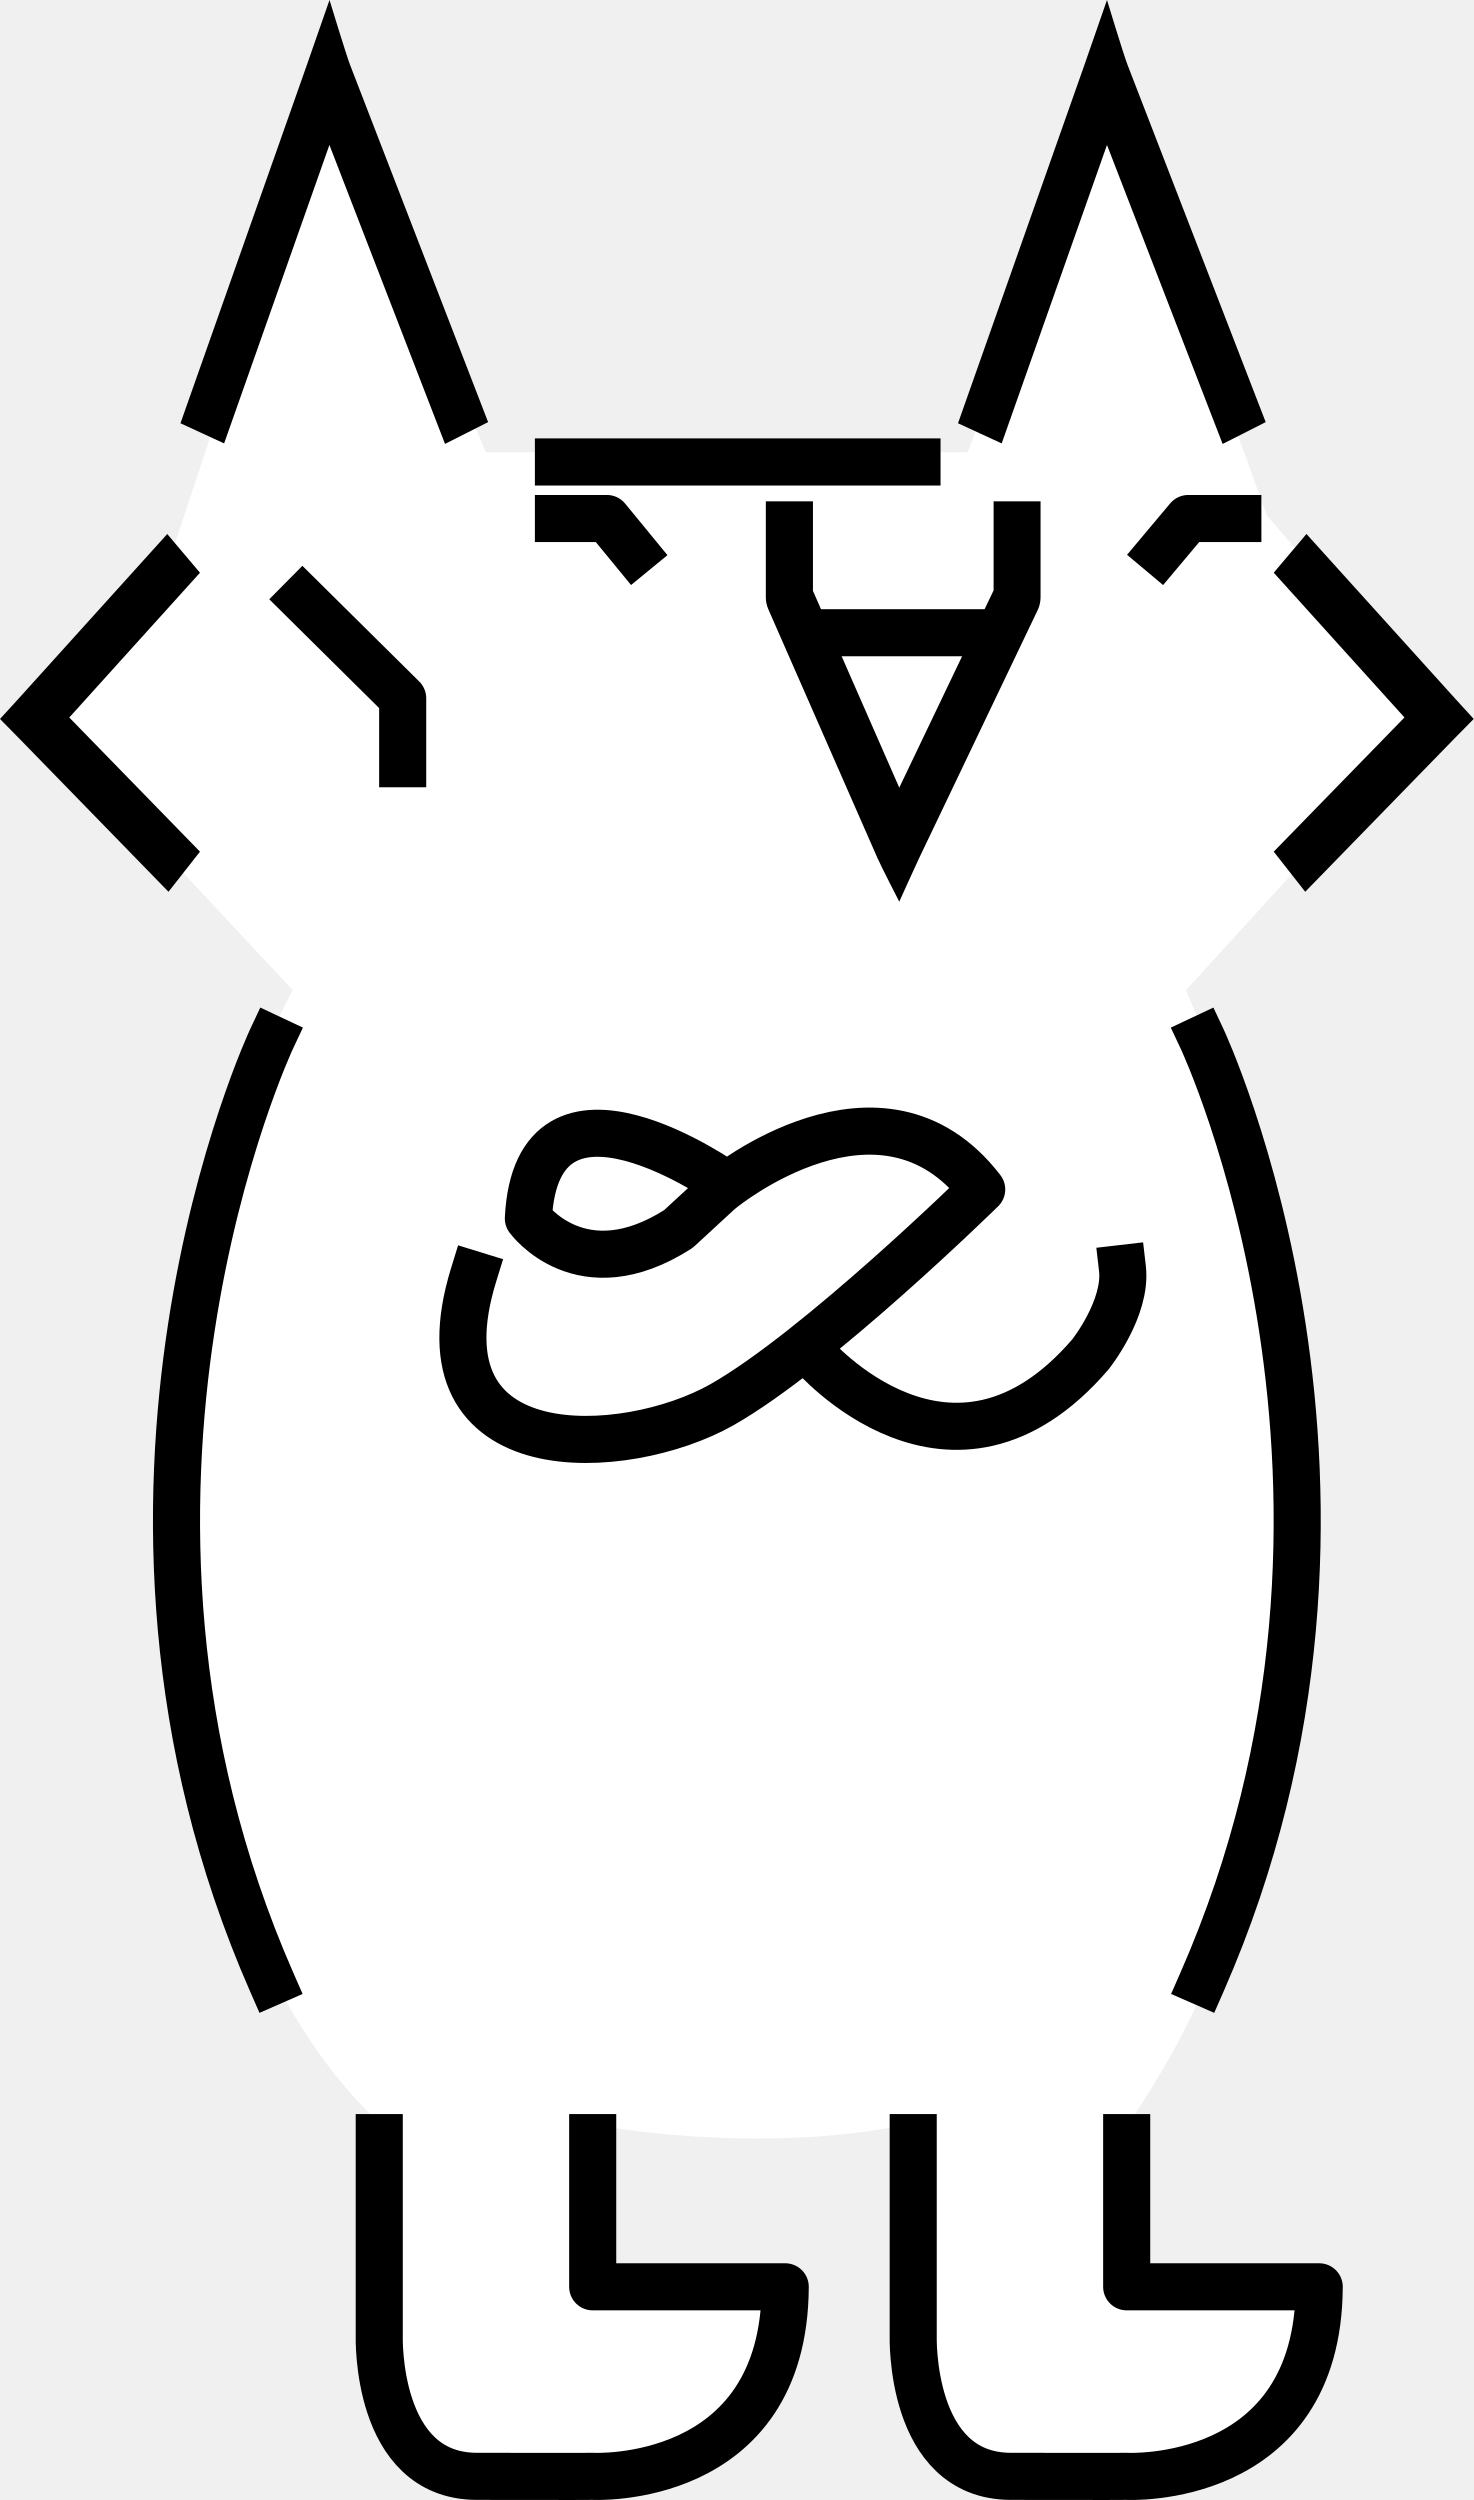
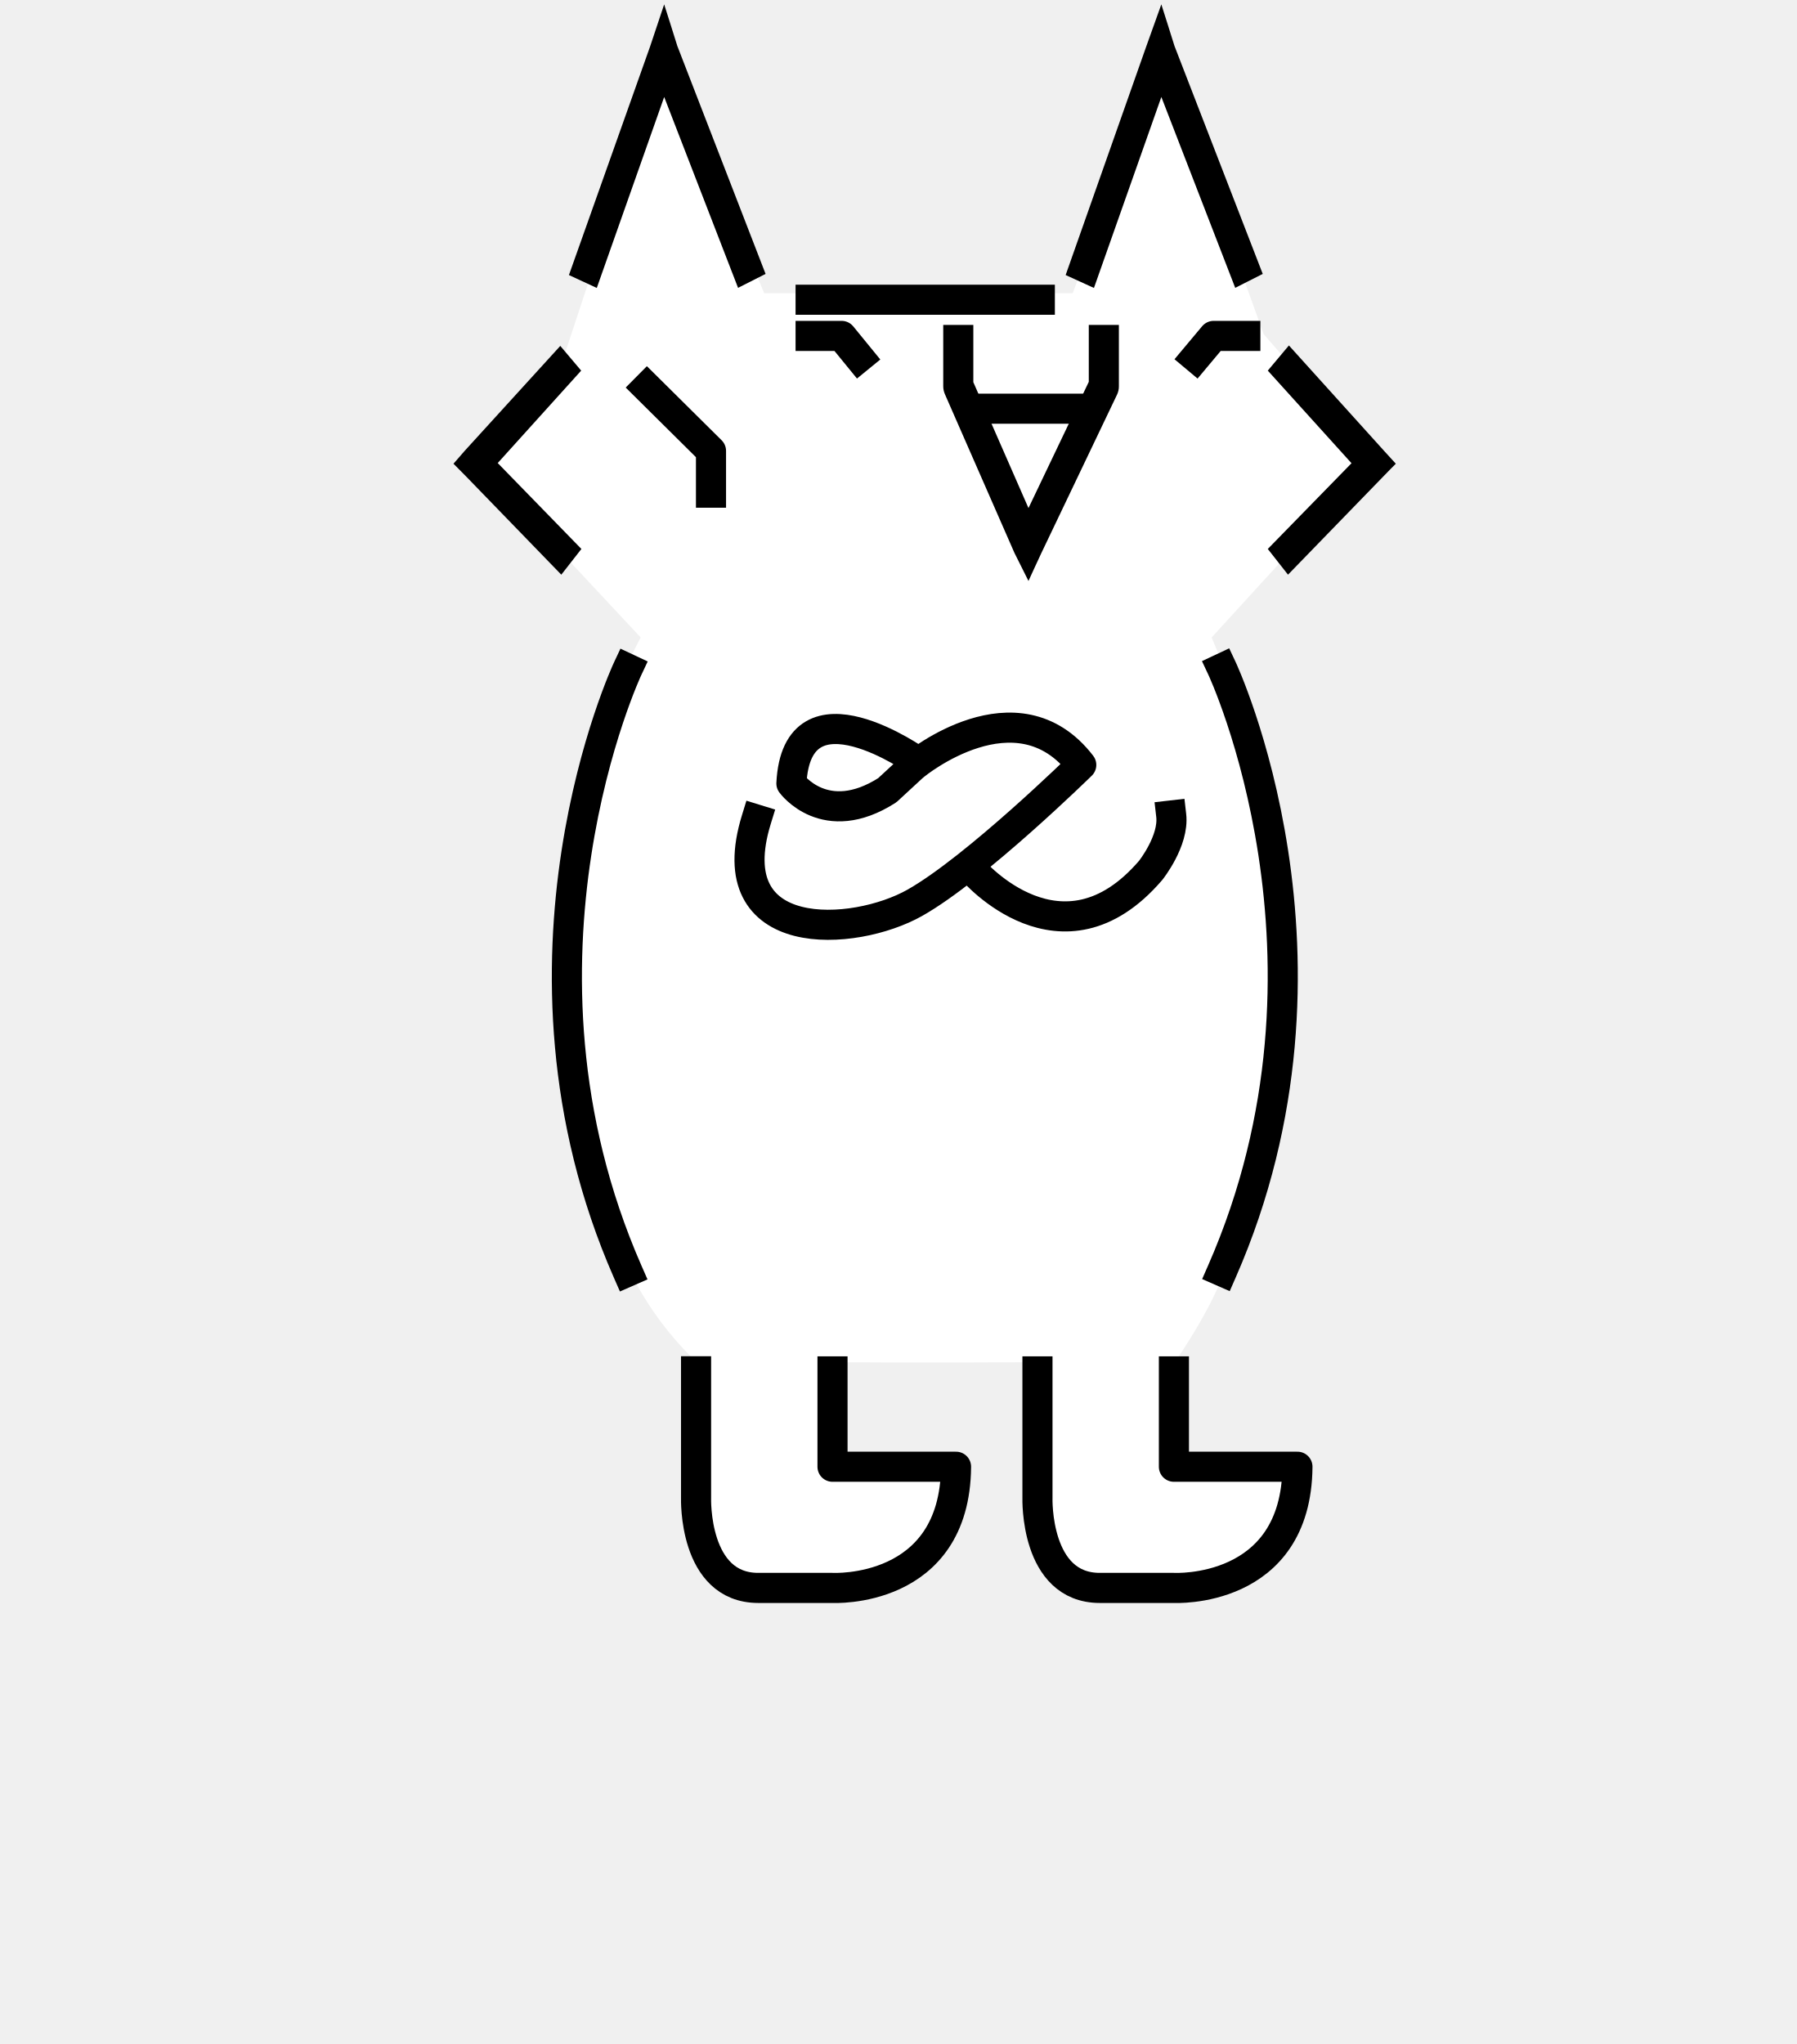
- <svg xmlns="http://www.w3.org/2000/svg" id="Layer_1" data-name="Layer 1" viewBox="0 0 450.37 764.01">
-   <defs>
-     <style>.cls-1{fill:#fff;}.cls-1,.cls-2{fill-rule:evenodd;}.cls-3{fill:none;stroke:#000;stroke-linecap:square;stroke-linejoin:round;stroke-width:14.39px;}</style>
+ <svg xmlns="http://www.w3.org/2000/svg" xmlns:xlink="http://www.w3.org/1999/xlink" height="182" width="160" version="1.1" id="svg141">
+   <defs id="defs133">
+     <g id="c">
+       <path d="M.4-60h3.9l1.2.55 3.9-8.6 3.85 8.6L14.5-60l3.15 3.05 1.15 1.05-.05.05-.4.4.1.1q2.1 2.05 2.35 4.55v.6q0 1.65-.8 3.1l-.25.45-1.4 1.7.15.15-.3.25-3.25.9v4.7l-3.25.7-3.1.9.65 1.6 3.3-1.25 3-.6q1.55 0 2.15.6.8.8.8 2 0 1.1-.75 1.85-1.05 1.05-4.1 1.25l-1.25.05.35 1.5 1.5-.05-.05 2.75-1.5 1.25v12.25l-.85 4.6h-1.5V-3q0 .7-.45 1.15-.55.55-1.6.55-1.15 0-1.65-.55Q6.2-2.3 6.25-3v-6.55h-1.6l-2.35-3.5H.55L-3-9.55V-3q0 .7-.45 1.15-.55.55-1.6.55-1.1 0-1.65-.55-.45-.45-.4-1.15v-6.55h-1.55l-1.7-1.1-1.75-3.9v-3.9l.45-.4q.75-.6 1.35-1.55l-1.25-1-.7.95.4-10.95 1.75-12.8.4.35.75-.7-1-1.1q-1.55-1.9-1.5-4.15l.05-1q.35-2.3 2.45-4.25l-.75-.75.5-3.95.65.3 3.85-8.6 3.85 8.6L.4-60m10.1 14.7v1.9h1.3v-3.25h-1.15v-9.45h-6.2v3.85l-.05 1.1-.45 2.45-1 2.05H2v3.3h1.35v-1.95h7.15m-6.05-1.35l.5-.9.9-3.55v-.05l.05-.35v-3.25h3.4v8.1H4.45m14.3-9.2l-1.1-1.1 1.1 1.1M5.5-37.95Q4.45-39 2.25-39l-4 .75-3.1.9.65 1.6L-.9-37l3-.6q1.55 0 2.15.6.8.8.8 2 0 1.1-.75 1.85Q3.25-32.1.25-31.9l-1.3.05.35 1.5q3.95-.05 5.9-1.55l.45-.35q1-1 1-2.85-.05-1.8-1.15-2.85M-7.15-43.6l.75-1.55v-1.35h-1.5v1.45h.55l-.55 1.45h.75M-5-45.05h.55L-5-43.6h.75l.75-1.55v-1.35H-5v1.45" fill="#fff" fill-rule="evenodd" transform="translate(21.55 71)" id="path119" />
+       <path d="M4.3-60l5.1-11 5.1 11-1.25.55-3.85-8.6-3.9 8.6L4.3-60m14.5 4.1l.25-.3q2.55 2.35 2.8 5.4v.6q0 1.9-.9 3.55-.7 1.25-1.9 2.4l-.55-.55-.15-.15 1.4-1.7.25-.45q.8-1.45.8-3.1v-.6q-.25-2.5-2.35-4.55l-.1-.1.4-.4.05-.05m-3.85 16.95l.75-.05q2.2 0 3.25 1.05 1.1 1.05 1.1 2.85 0 1.85-1 2.85l-.4.35q-1.55 1.2-4.4 1.5l-1.5.05-.35-1.5 1.25-.05q3.05-.2 4.1-1.25.75-.75.75-1.85 0-1.2-.8-2-.6-.6-2.15-.6l-3 .6-3.3 1.25-.65-1.6 3.1-.9 3.25-.7m-3.1 29.4v6.6q0 1.25-.8 2.05-.9.9-2.75.9-1.95 0-2.85-.9-.8-.8-.8-2.05v-6.6h1.6V-3q-.05.7.4 1.15.5.55 1.65.55 1.05 0 1.6-.55.45-.45.45-1.15v-6.55h1.5M-3-9.55h1.5v6.6q0 1.25-.8 2.05-.9.9-2.75.9-1.9 0-2.8-.9-.85-.8-.8-2.05v-6.6h1.55V-3q-.05.7.4 1.15.55.55 1.65.55 1.05 0 1.6-.55Q-3-2.3-3-3v-6.55m-9.1-8.9q-.7.45-1.6.45-1 0-2.7-1.1l-1.9-.65q-.85 0-1.3.55l-.6.95-1.35-.75 1.2-1.65q.85-.8 1.95-.8t2.3.8q1.65.85 2.55.85.6 0 1.3-.65l.7-.95 1.25 1q-.6.95-1.35 1.55l-.45.4m2-25.75l-.6-.7q-1.85-2.2-1.8-4.9l.05-1q.35-2.8 2.75-5l.75.75q-2.1 1.95-2.45 4.25l-.05 1q-.05 2.25 1.5 4.15l1 1.1-.75.7-.4-.35m.9-15.55l-.55-.25 5.05-11L.4-60l-1.25.55-3.85-8.6-3.85 8.6-.65-.3M2-43.4v-3.25h.95l1-2.05.45-2.45.05-1.1v-3.85h6.2v9.45h1.15v3.25h-1.3v-1.95H3.35v1.95H2m7.3-11.35v-.05H5.85v3.25l-.05.35v.05l-.9 3.55-.5.9-.05.05H9.3v-8.1m-3.8 16.8q1.1 1.05 1.15 2.85 0 1.85-1 2.85l-.45.35q-1.95 1.5-5.9 1.55l-.35-1.5 1.3-.05q3-.2 4.05-1.25.75-.75.75-1.85 0-1.2-.8-2-.6-.6-2.15-.6l-3 .6-3.3 1.25-.65-1.6 3.1-.9 4-.75q2.2 0 3.25 1.05M-5-45.05v-1.45h1.5v1.35l-.75 1.55H-5l.55-1.45H-5m-2.15 1.45h-.75l.55-1.45h-.55v-1.45h1.5v1.35l-.75 1.55" fill-rule="evenodd" transform="translate(21.55 71)" id="path121" />
+       <path d="M.4-60h3.9m8.4 33.6v9.45m0 0v2.8m4.95-42.8l1.1 1.1" fill="none" stroke="#000" stroke-linecap="round" stroke-linejoin="round" transform="translate(21.55 71)" id="path123" />
+     </g>
+     <g id="d" transform="translate(.8)">
+       <use height="3" transform="matrix(1.005 0 0 1 -.804 0)" width="4.65" xlink:href="#a" id="use126" />
+       <use height="3" transform="matrix(1.005 0 0 1 16.096 0)" width="4.65" xlink:href="#a" id="use128" />
+     </g>
+     <path d="M1.35 0h.2l.55.1.45.35q.45.45.45 1L2.55 2.6q-.45.4-1 .4l-.8-.2-.25-.2-.45-.7v-.15L0 1.45v-.1q.05-.5.5-.9l.25-.2Q1 .05 1.3 0h.05m.45.85L1.55.8Q1.2.75 1 1q-.2.15-.2.45v.15l.15.45H1l.05.05.2.1.3.05.55-.2.15-.6-.05-.3L2.1 1 2.05.95 1.9.85h-.1" fill-rule="evenodd" id="b" />
+     <use height="3" transform="translate(.8)" width="3" xlink:href="#b" id="a" />
+     <style id="style10">.cls-1{fill:#fff;}.cls-1,.cls-2{fill-rule:evenodd;}.cls-3{fill:none;stroke:#000;stroke-linecap:square;stroke-linejoin:round;stroke-width:2.68px;}</style>
  </defs>
-   <path class="cls-1" d="M100.61,23.58l-49,148.16L10.47,218l79,84.6S20,423.54,84.58,606.13c0,0,11.53,24.48,31.78,43v69.91s-1.06,38.68,32.12,38.06h45.28s46-5.63,46-57.76H180.86V649.15s49,9.89,97.1,0v85.24s2.7,25.87,54.07,22.73c0,0,69,4.26,71-57.76H344.74V649.15s18.88-27,24.81-46.91S436,476.4,362.45,302.57L439.62,218,387.2,157.6l-48.47-134-43,114.61H148.48L100.61,23.58Z" />
-   <path class="cls-2" d="M100.67,44.3,68.49,135.51l-13.34-6.16L93.7,20.08c1.08-3.06,7-20.08,7-20.08s5.11,16.81,6.28,19.83L149.17,129,136,135.66,100.67,44.3Z" />
-   <path class="cls-2" d="M338.3,44.3l-32.18,91.21-13.35-6.16L331.32,20.08C332.4,17,338.3,0,338.3,0s5.1,16.81,6.28,19.83L386.8,129l-13.16,6.67L338.3,44.3Z" />
-   <path class="cls-2" d="M21.17,219.27l39.94,41-9.62,12.26L5.81,225.62,0,219.72s4.17-4.55,5.61-6.14l45.5-50.38,10,11.83L21.17,219.27Z" />
-   <path class="cls-2" d="M429.2,219.27l-39.94,41,9.62,12.26,45.68-46.92,5.81-5.9s-4.17-4.55-5.61-6.14l-45.5-50.38-10,11.83,39.95,44.24Z" />
-   <path class="cls-3" d="M92.46,183.09l30.6,30.3v20m157.18-92.21H170.66m0,17.28h14.82l8.37,10.2m184.44-10.2H363.13l-8.56,10.2" />
-   <path class="cls-2" d="M303.65,180.42V153.2H318v29.32a9.17,9.17,0,0,1-.89,3.95l-36.29,75.92c-1.28,2.69-6,13.17-6,13.17s-5.5-10.69-6.7-13.42l-33.31-75.93a9.24,9.24,0,0,1-.77-3.69V153.2h14.4v27.37l26.38,60.14,28.83-60.29Z" />
-   <path class="cls-3" d="M302.21,193.36H248.69M367.37,317.49s65.39,139.11,0,288.17M83,317.49S17.61,456.6,83,605.66M220.52,363.5s48.71-40.1,79.49,0c0,0-50.3,49.36-79.49,65.85s-94.38,20.49-75.77-39.78m103.56,24.34s42.44,49.45,84.92,0c0,0,11.21-14.06,9.79-26.27M222.05,362s-58-41.4-60.58,10.38c0,0,16.12,22.28,45.87,3.19L222.05,362ZM115.9,653.27v60.57s-1.3,42.86,29.78,42.94,35.45,0,35.45,0,58.56,3.11,58.84-57.92H181.13V653.27m97.95,0v60.57s-1.29,42.86,29.79,42.94,35.45,0,35.45,0,58.56,3.11,58.84-57.92H344.32V653.27" />
+   <g id="g279" transform="translate(40.381,0.39)">
+     <path class="cls-1" d="M 59.24,4.39 50.11,32 42.44,40.61 57.16,56.37 c 0,0 -12.94,22.54 -0.91,56.56 a 29.14,29.14 0 0 0 5.92,8 v 13 c 0,0 -0.2,7.2 6,7.09 h 8.43 c 0,0 8.57,-1.05 8.57,-10.76 h -11 v -9.36 c 1.22,0 6.93,0.07 18.09,0 v 15.88 c 0,0 0.5,4.82 10.07,4.24 0,0 12.86,0.79 13.23,-10.76 h -10.84 v -9.36 c 0,0 3.52,-5 4.62,-8.74 1.1,-3.74 12.38,-23.4 -1.34,-55.79 l 14.4,-15.76 -9.77,-11.25 -9,-25 -8,21.36 H 68.16 Z" id="path14" transform="translate(-40.49)" />
+     <path class="cls-2" d="m 18.76,8.25 -6,17 L 10.28,24.1 17.51,3.74 18.76,0 c 0,0 1,3.13 1.17,3.7 l 7.86,20.3 -2.45,1.24 -6.58,-17 z" id="path16" />
+     <path class="cls-2" d="m 103.52,8.25 -6,17 L 95,24.1 102.18,3.74 103.52,0 c 0,0 1,3.13 1.17,3.7 l 7.86,20.3 -2.45,1.24 -6.58,-17 z" transform="translate(-40.49)" id="path18" />
+     <path class="cls-2" d="m 44.44,40.85 7.44,7.64 -1.79,2.29 -8.51,-8.78 -1.09,-1.1 1,-1.15 8.51,-9.34 1.86,2.2 -7.44,8.24 z" transform="translate(-40.49)" id="path20" />
+     <path class="cls-2" d="m 120.46,40.85 -7.46,7.64 1.8,2.29 8.52,-8.78 c 0.27,-0.29 1.08,-1.1 1.08,-1.1 l -1.05,-1.15 -8.47,-9.38 -1.88,2.24 7.45,8.24 z" transform="translate(-40.49)" id="path22" />
+     <path class="cls-3" d="m 57.72,34.11 5.7,5.65 v 3.72 M 92.7,26.3 H 72.29 m 0,3.22 h 2.76 l 1.56,1.91 M 111,29.52 h -2.82 l -1.6,1.91" transform="translate(-40.49)" id="path24" />
+     <path class="cls-2" d="m 97.06,33.61 v -5.07 h 2.68 V 34 a 1.67,1.67 0 0 1 -0.16,0.74 l -6.76,14.15 c -0.24,0.5 -1.13,2.45 -1.13,2.45 0,0 -1,-2 -1.25,-2.5 L 84.24,34.69 A 1.77,1.77 0 0 1 84.1,34 v -5.46 h 2.68 v 5.1 l 4.91,11.21 z" transform="translate(-40.49)" id="path26" />
+     <path class="cls-3" d="m 96.8,36 h -10 m 22.12,23.12 c 0,0 12.18,25.92 0,53.69 M 56,59.15 c 0,0 -12.18,25.92 0,53.69 M 81.58,67.72 c 0,0 9.07,-7.47 14.81,0 0,0 -9.38,9.2 -14.81,12.27 C 76.15,83.06 64,83.81 67.46,72.58 m 19.29,4.53 c 0,0 7.91,9.22 15.82,0 0,0 2.09,-2.62 1.83,-4.89 M 81.86,67.44 c 0,0 -10.8,-7.71 -11.28,1.93 0,0 3,4.15 8.54,0.6 z M 62.09,121.71 V 133 c 0,0 -0.25,8 5.54,8 5.79,0 6.61,0 6.61,0 0,0 10.91,0.58 11,-10.79 h -11 v -8.49 m 18.25,0 V 133 c 0,0 -0.24,8 5.55,8 5.79,0 6.6,0 6.6,0 0,0 10.91,0.58 11,-10.79 h -11 v -8.49" transform="translate(-40.49)" id="path28" />
+   </g>
</svg>
